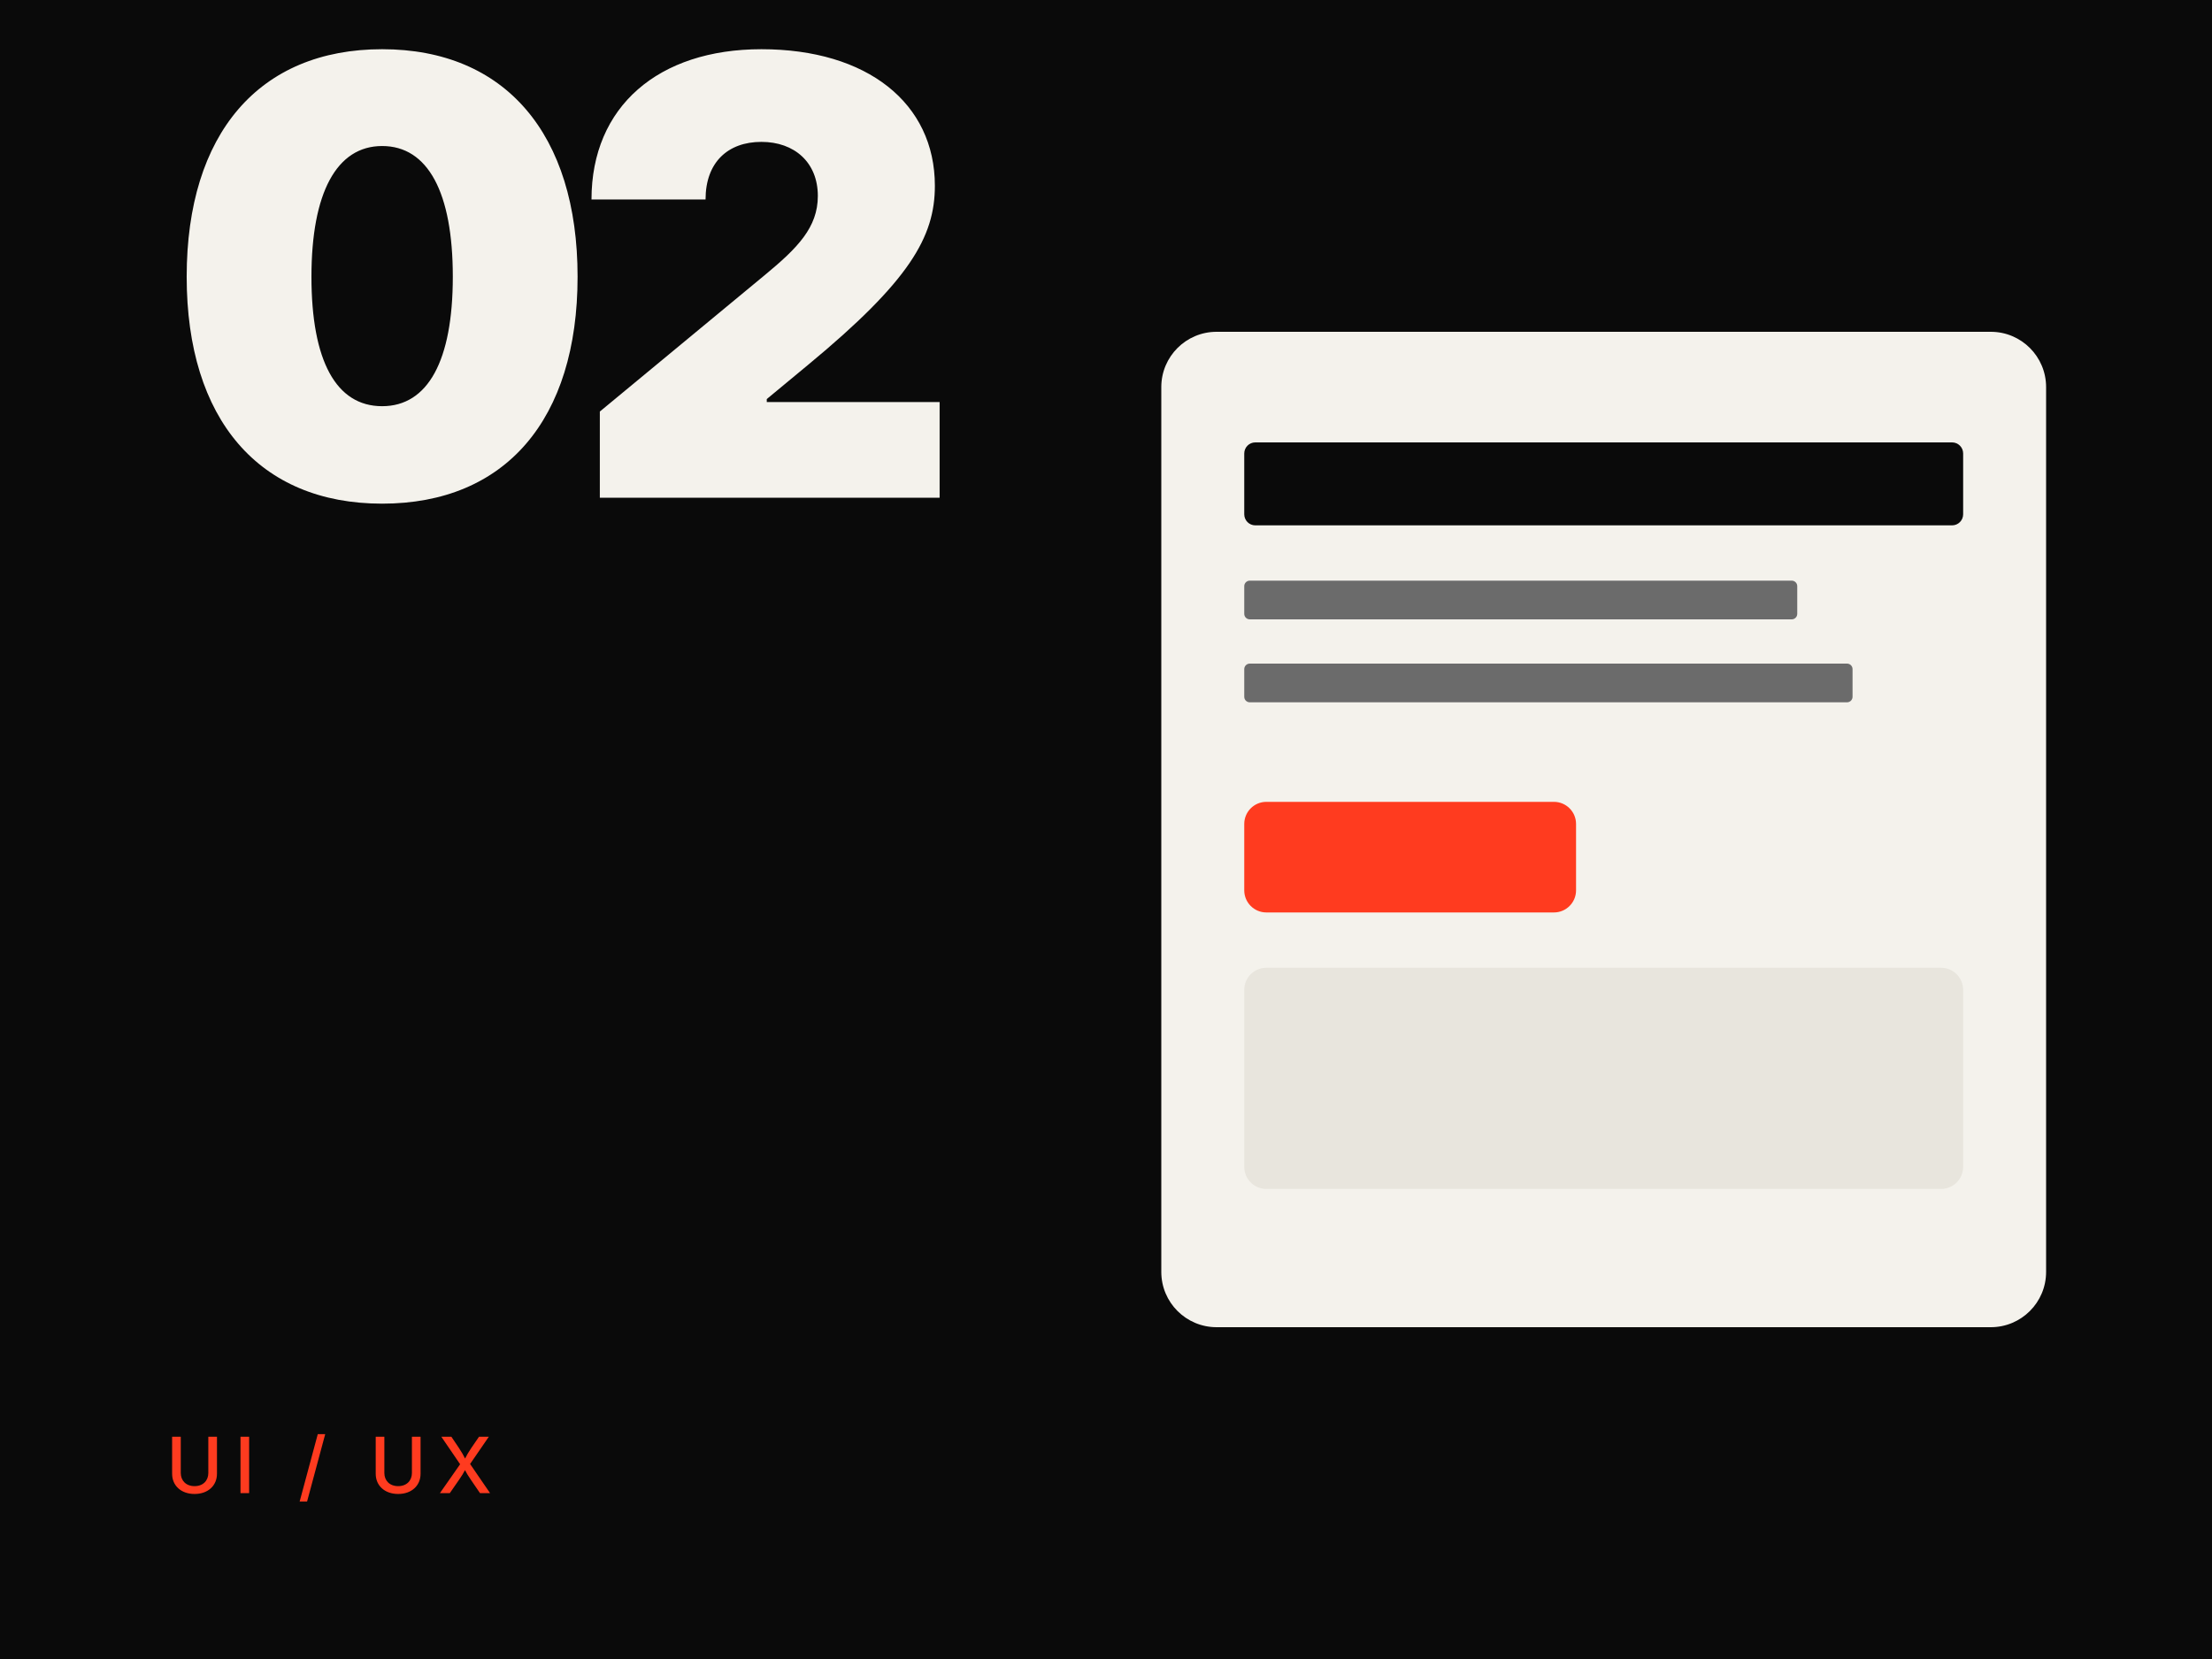
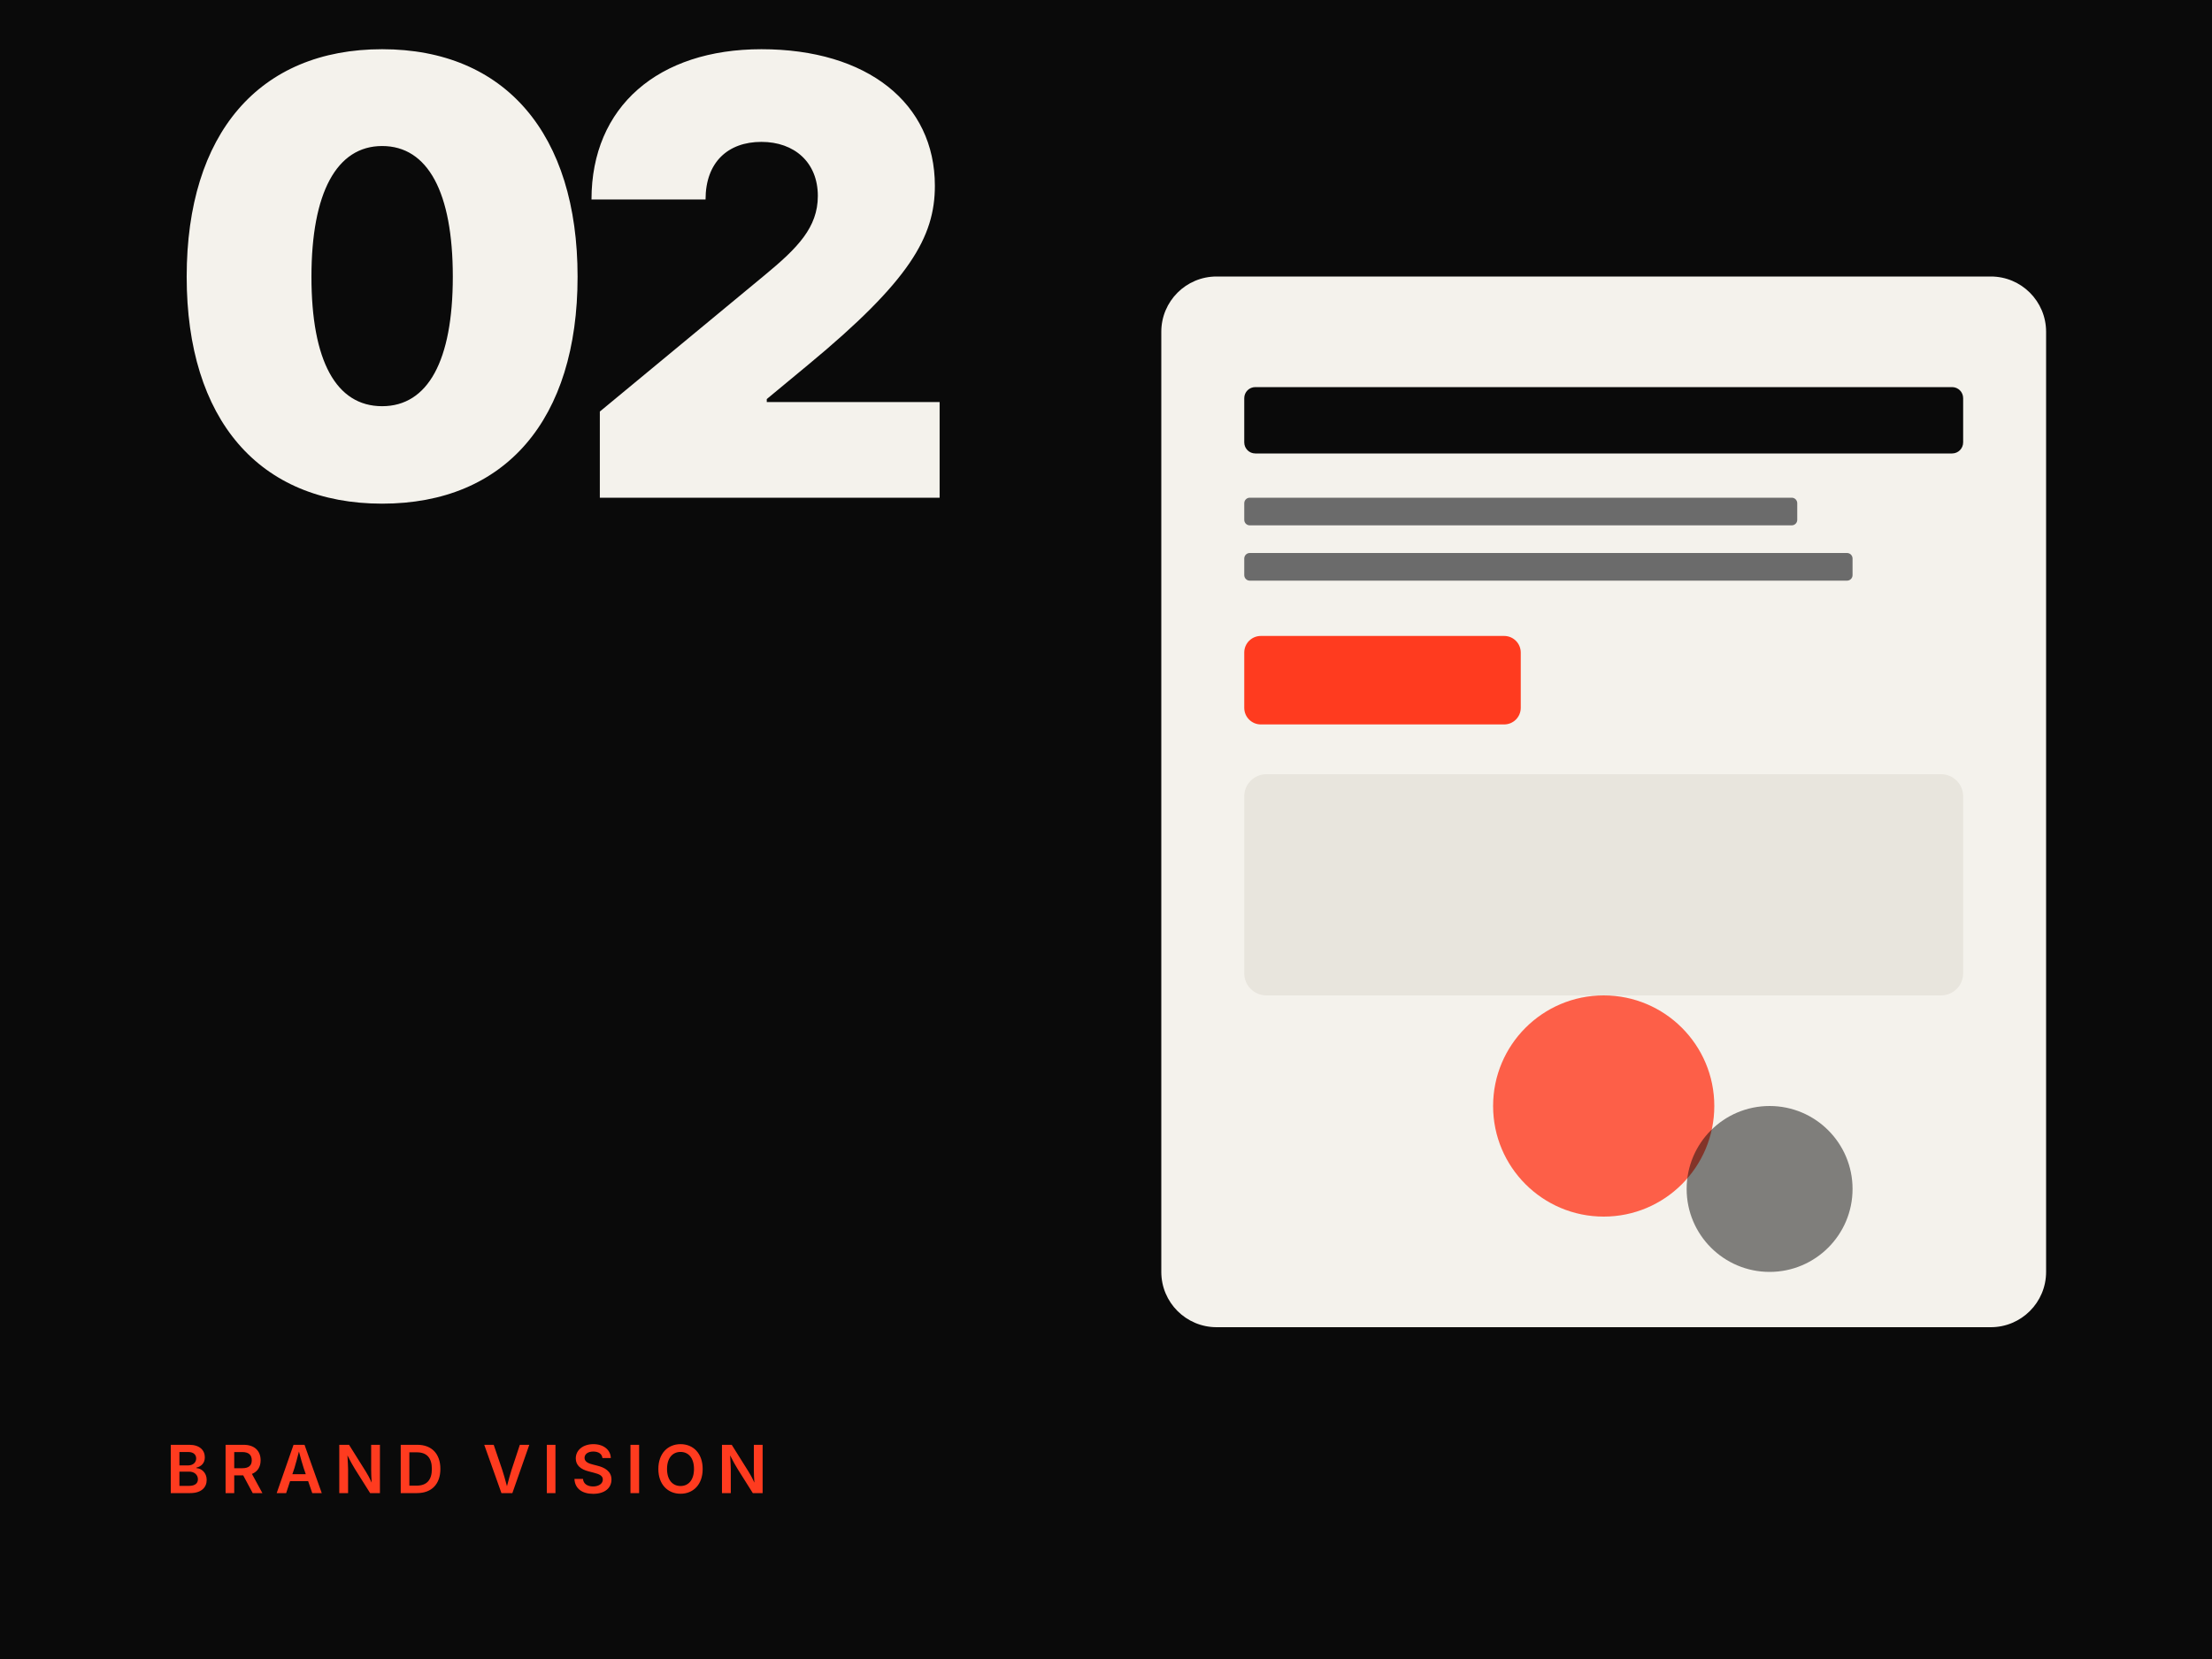
<svg xmlns="http://www.w3.org/2000/svg" viewBox="0 0 800 600" preserveAspectRatio="xMidYMid slice">
  <rect width="800" height="600" fill="#0a0a0a" />
  <g font-family="Inter, sans-serif" fill="#f4f2ec">
    <text x="60" y="180" font-size="220" font-weight="900" letter-spacing="-10">02</text>
-     <text x="60" y="540" font-size="28" font-weight="500" letter-spacing="4" fill="#ff3b1f">UI / UX</text>
+     <text x="60" y="540" font-size="24" font-weight="600" letter-spacing="4" fill="#ff3b1f">BRAND VISION</text>
  </g>
-   <rect x="420" y="120" width="320" height="360" rx="20" fill="#f4f2ec" />
-   <rect x="450" y="160" width="260" height="30" rx="4" fill="#0a0a0a" />
-   <rect x="450" y="210" width="200" height="14" rx="2" fill="#6b6b6b" />
-   <rect x="450" y="240" width="220" height="14" rx="2" fill="#6b6b6b" />
-   <rect x="450" y="290" width="120" height="40" rx="8" fill="#ff3b1f" />
-   <rect x="450" y="350" width="260" height="80" rx="8" fill="#e8e5dd" />
+   <rect x="420" y="100" width="320" height="380" rx="20" fill="#f4f2ec" />
+   <rect x="450" y="140" width="260" height="24" rx="4" fill="#0a0a0a" />
+   <rect x="450" y="180" width="200" height="10" rx="2" fill="#6b6b6b" />
+   <rect x="450" y="200" width="220" height="10" rx="2" fill="#6b6b6b" />
+   <rect x="450" y="230" width="100" height="32" rx="6" fill="#ff3b1f" />
+   <rect x="450" y="280" width="260" height="80" rx="8" fill="#e8e5dd" />
+   <circle cx="580" cy="400" r="40" fill="#ff3b1f" opacity="0.8" />
+   <circle cx="640" cy="430" r="30" fill="#0a0a0a" opacity="0.5" />
</svg>
